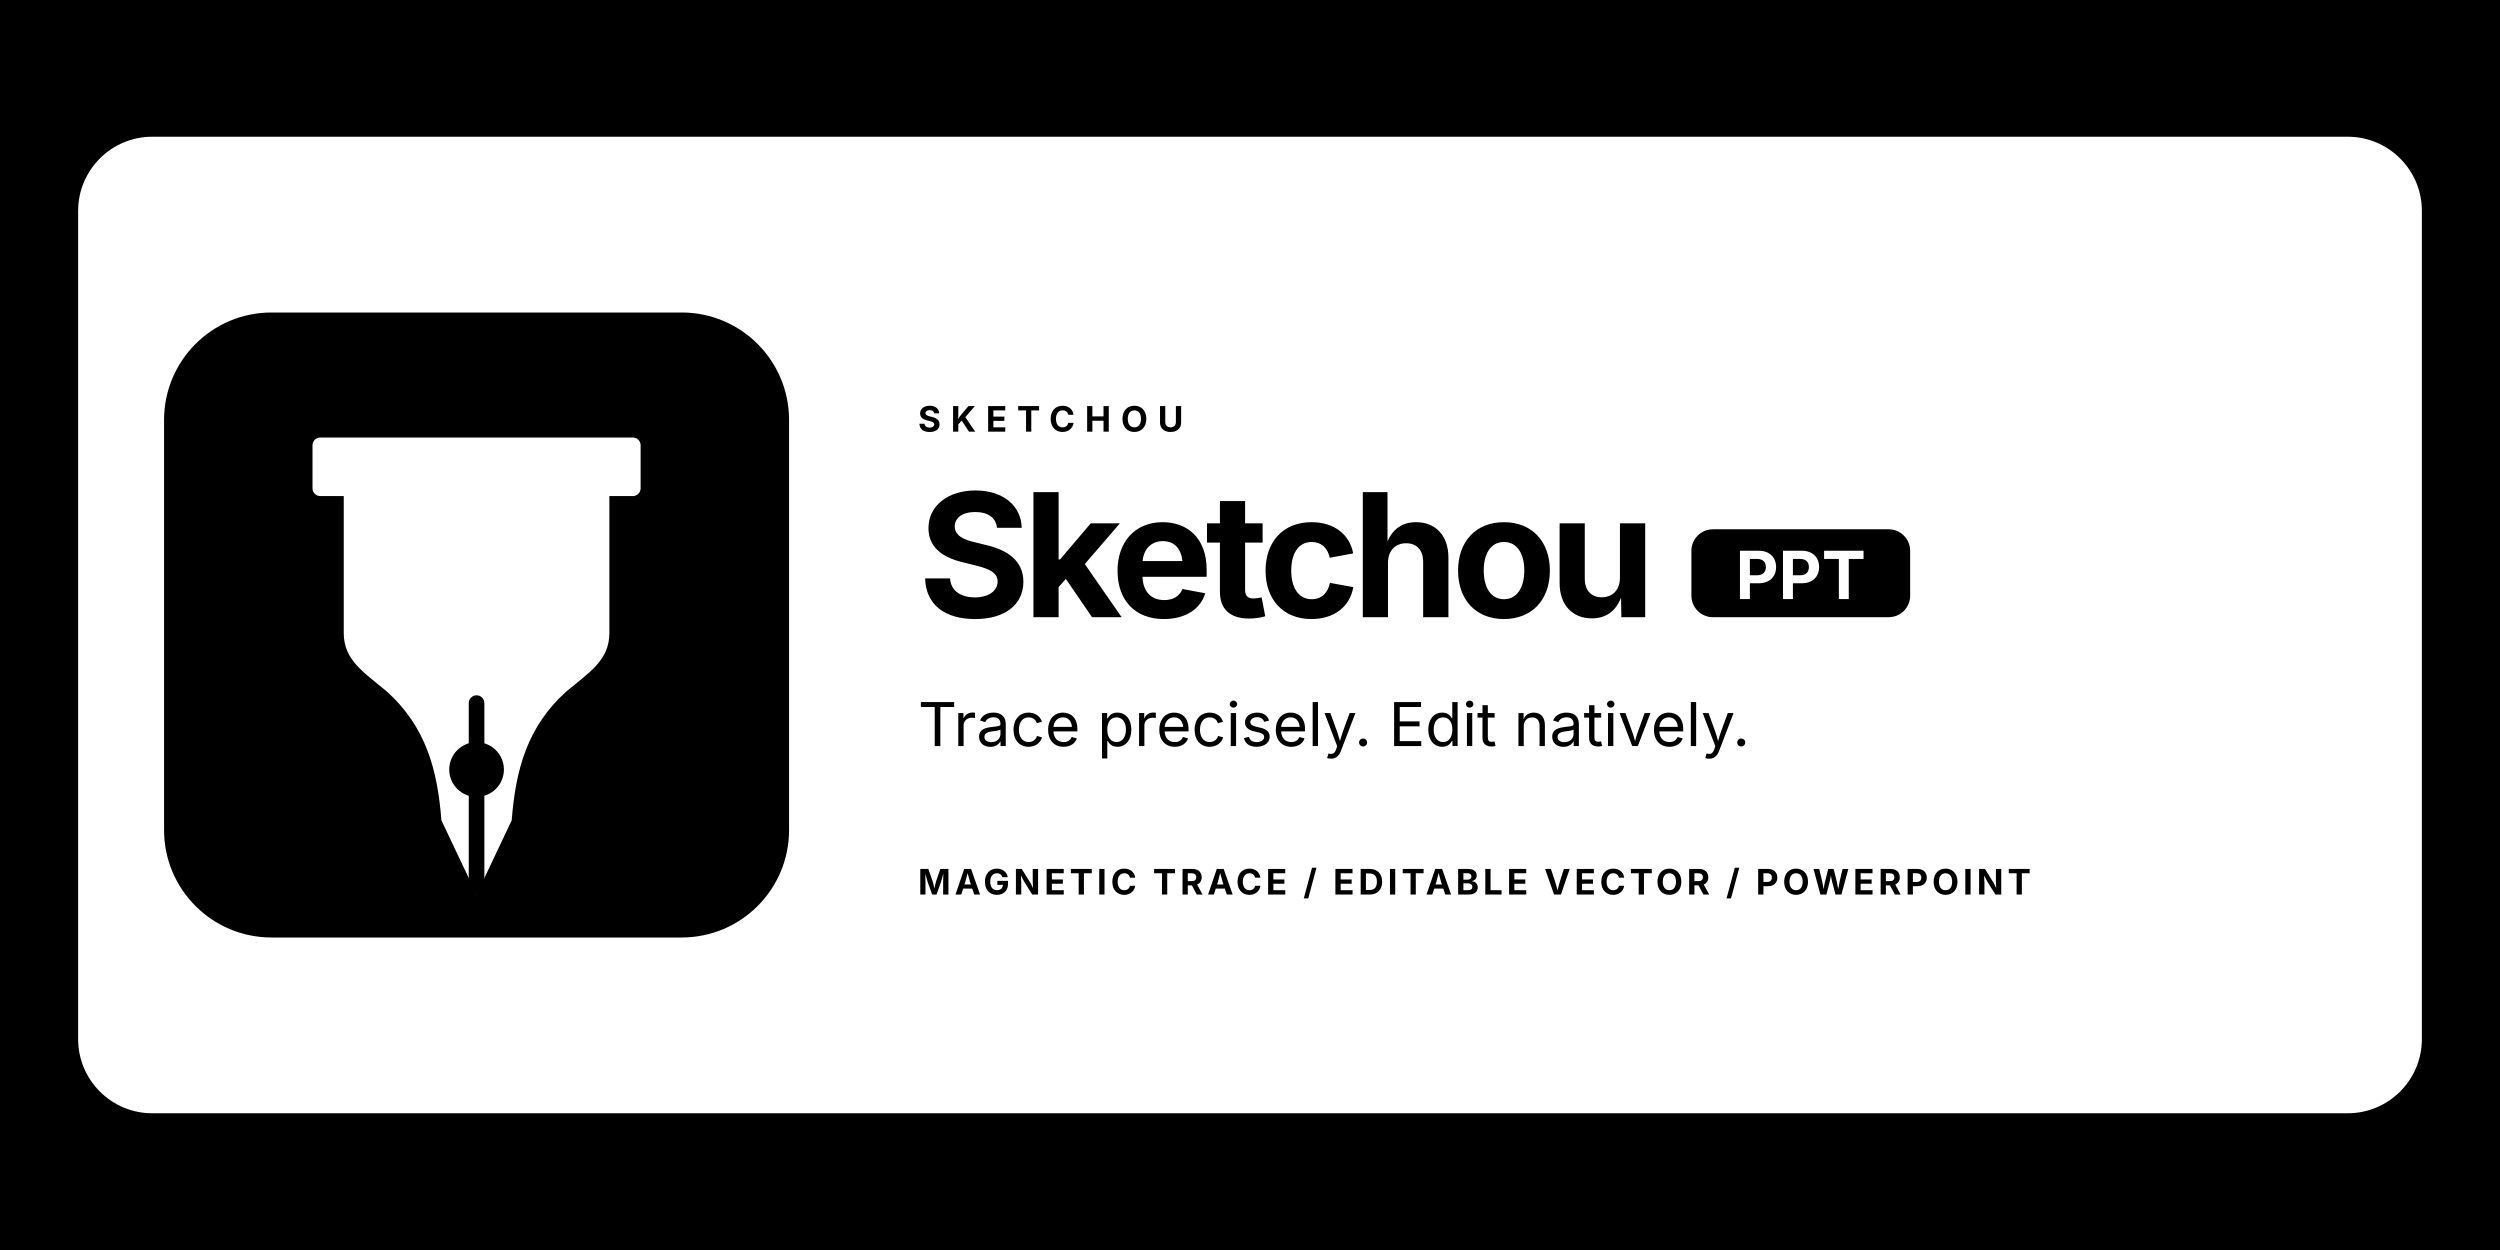
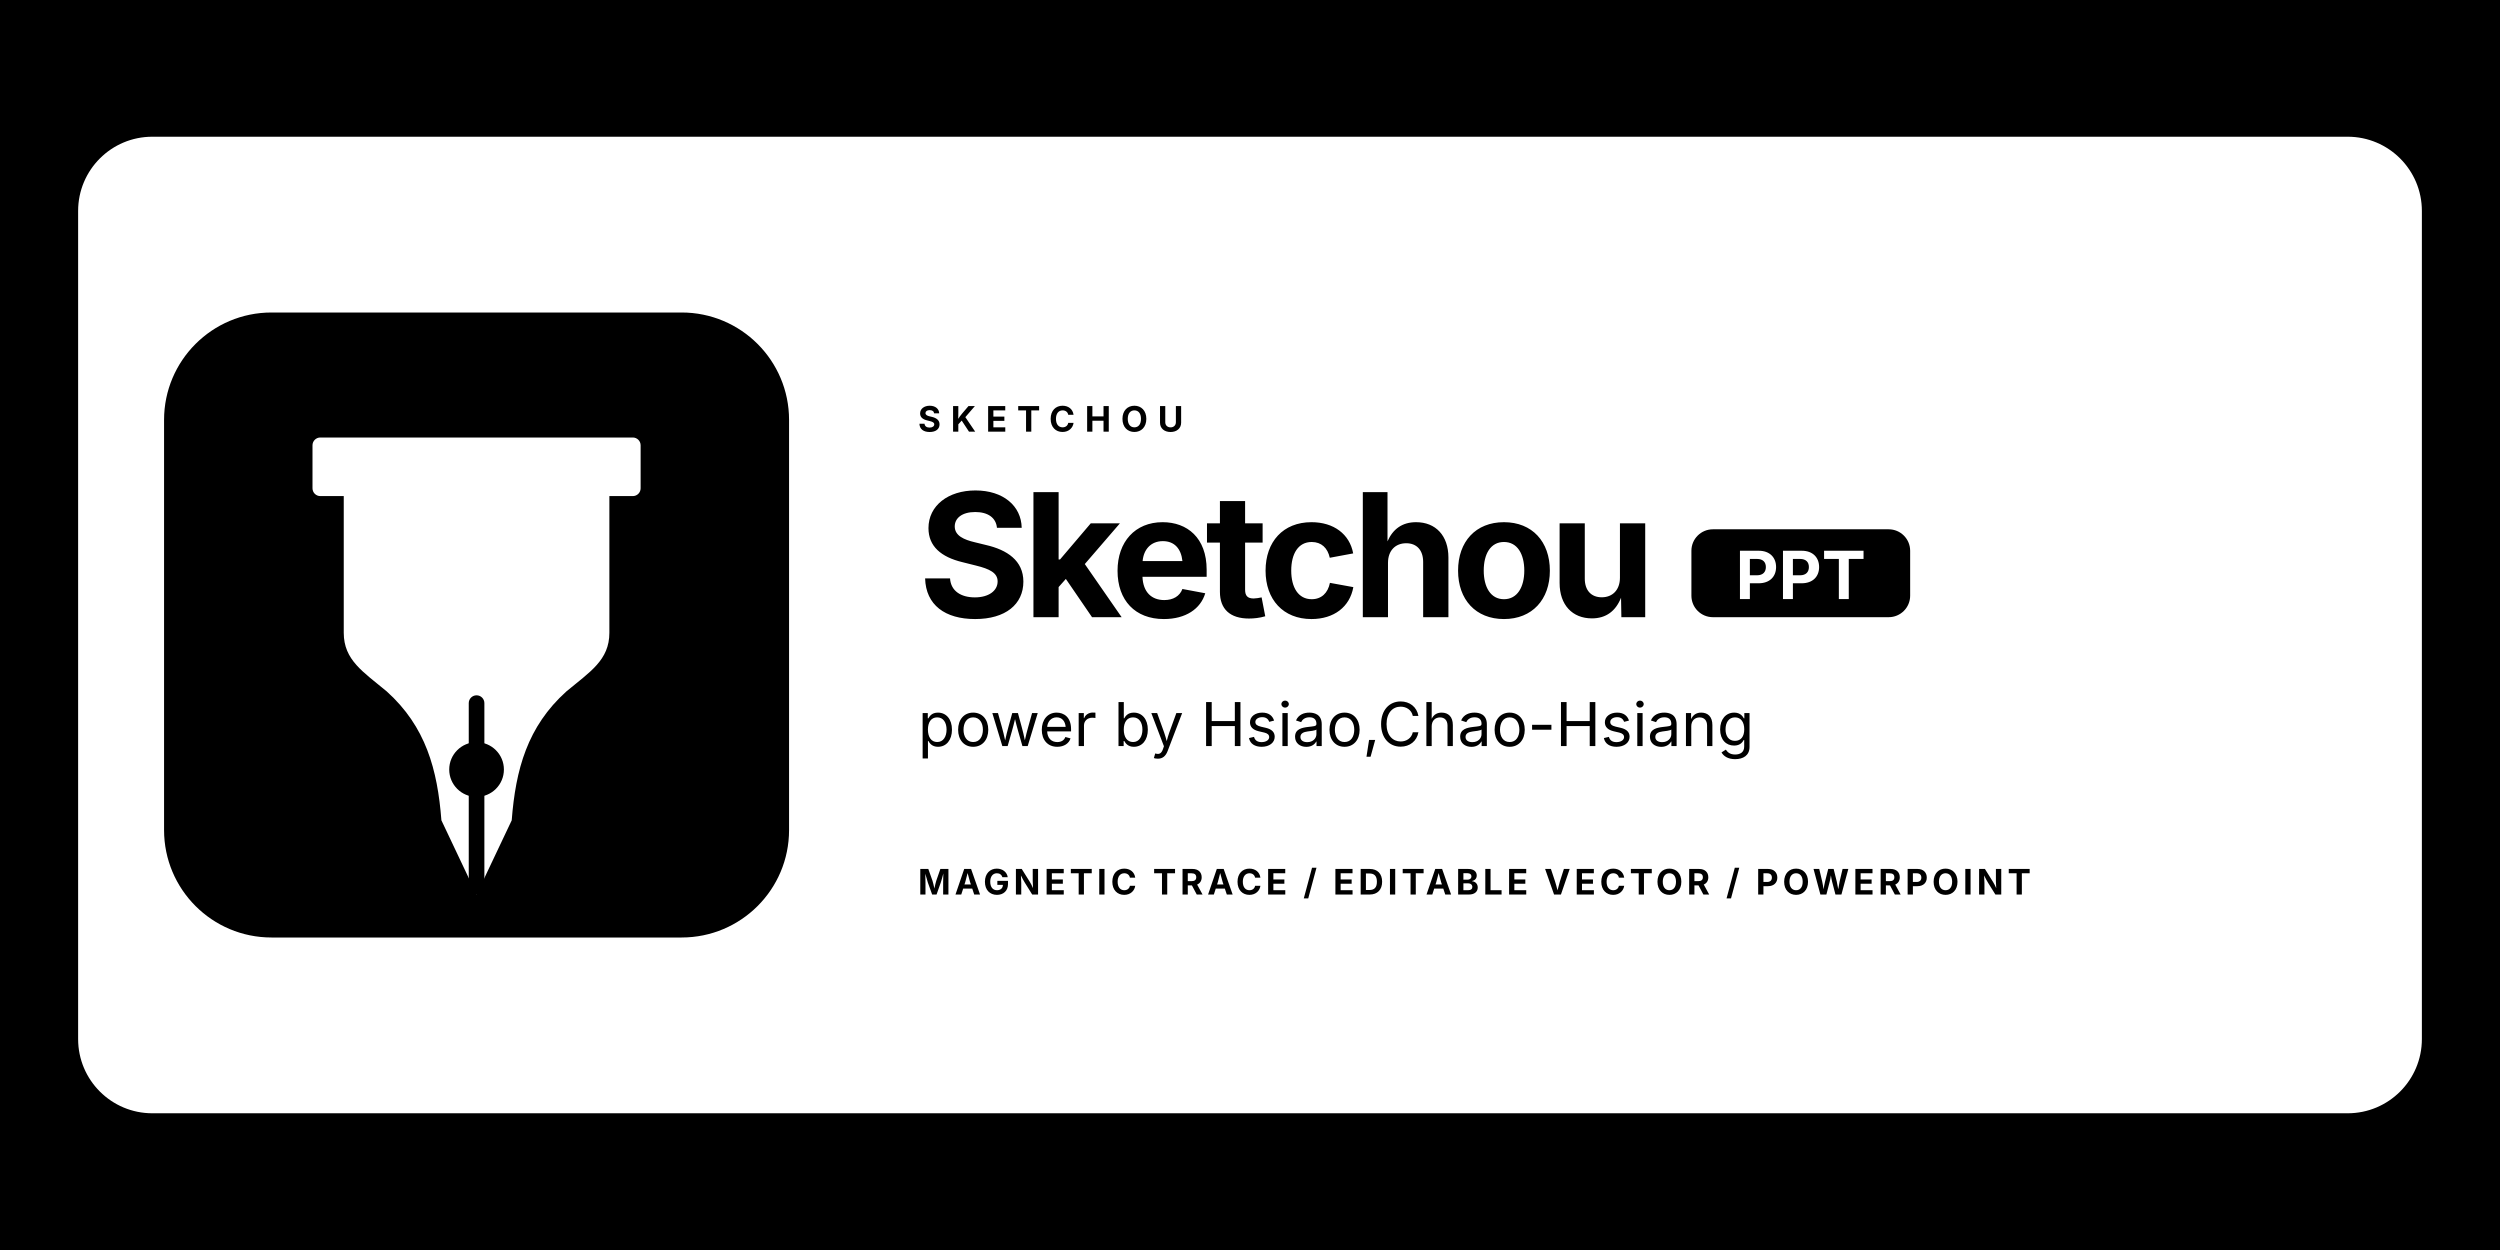
<svg xmlns="http://www.w3.org/2000/svg" viewBox="0 0 1280 640" role="img" aria-labelledby="title desc">
  <rect width="1280" height="640" fill="#000" />
  <rect x="40" y="70" width="1200" height="500" rx="38" fill="#fff" />
  <rect x="84" y="160" width="320" height="320" rx="55" fill="#000" />
  <g transform="translate(84 160) scale(2)" fill="#fff">
    <rect x="38" y="32" width="84" height="15" rx="2" />
    <path d="M46 44h68v38c0 7-5 10-11 15-10 9-13 20-14 33l-9 19-9-19c-1-13-4-24-14-33-6-5-11-8-11-15z" />
  </g>
  <g transform="translate(84 160) scale(2)" fill="#000">
    <rect x="78" y="98" width="4" height="51" rx="2" />
    <circle cx="80" cy="117" r="7" />
  </g>
  <text x="470" y="221" font-family="Segoe UI,Inter,Arial,sans-serif" font-size="18" font-weight="700" letter-spacing="5" fill="#000">SKETCHOU</text>
  <text x="470" y="316" font-family="Segoe UI,Inter,Arial,sans-serif" font-size="88" font-weight="700" letter-spacing="-4" fill="#000">Sketchou</text>
  <rect x="866" y="271" width="112" height="45" rx="11" fill="#000" />
  <text x="922" y="294" text-anchor="middle" dominant-baseline="middle" font-family="Segoe UI,Inter,Arial,sans-serif" font-size="34" font-weight="700" fill="#fff">PPT</text>
-   <text x="470" y="382" font-family="Segoe UI,Inter,Arial,sans-serif" font-size="31" fill="#000">Trace precisely. Edit natively.</text>
+   <text x="470" y="382" font-family="Segoe UI,Inter,Arial,sans-serif" font-size="31" fill="#000">power by Hsiao,Chao-Hsiang</text>
  <text x="470" y="458" font-family="Segoe UI,Inter,Arial,sans-serif" font-size="18" font-weight="700" letter-spacing="2" fill="#000">MAGNETIC TRACE  /  EDITABLE VECTOR  /  POWERPOINT</text>
</svg>
